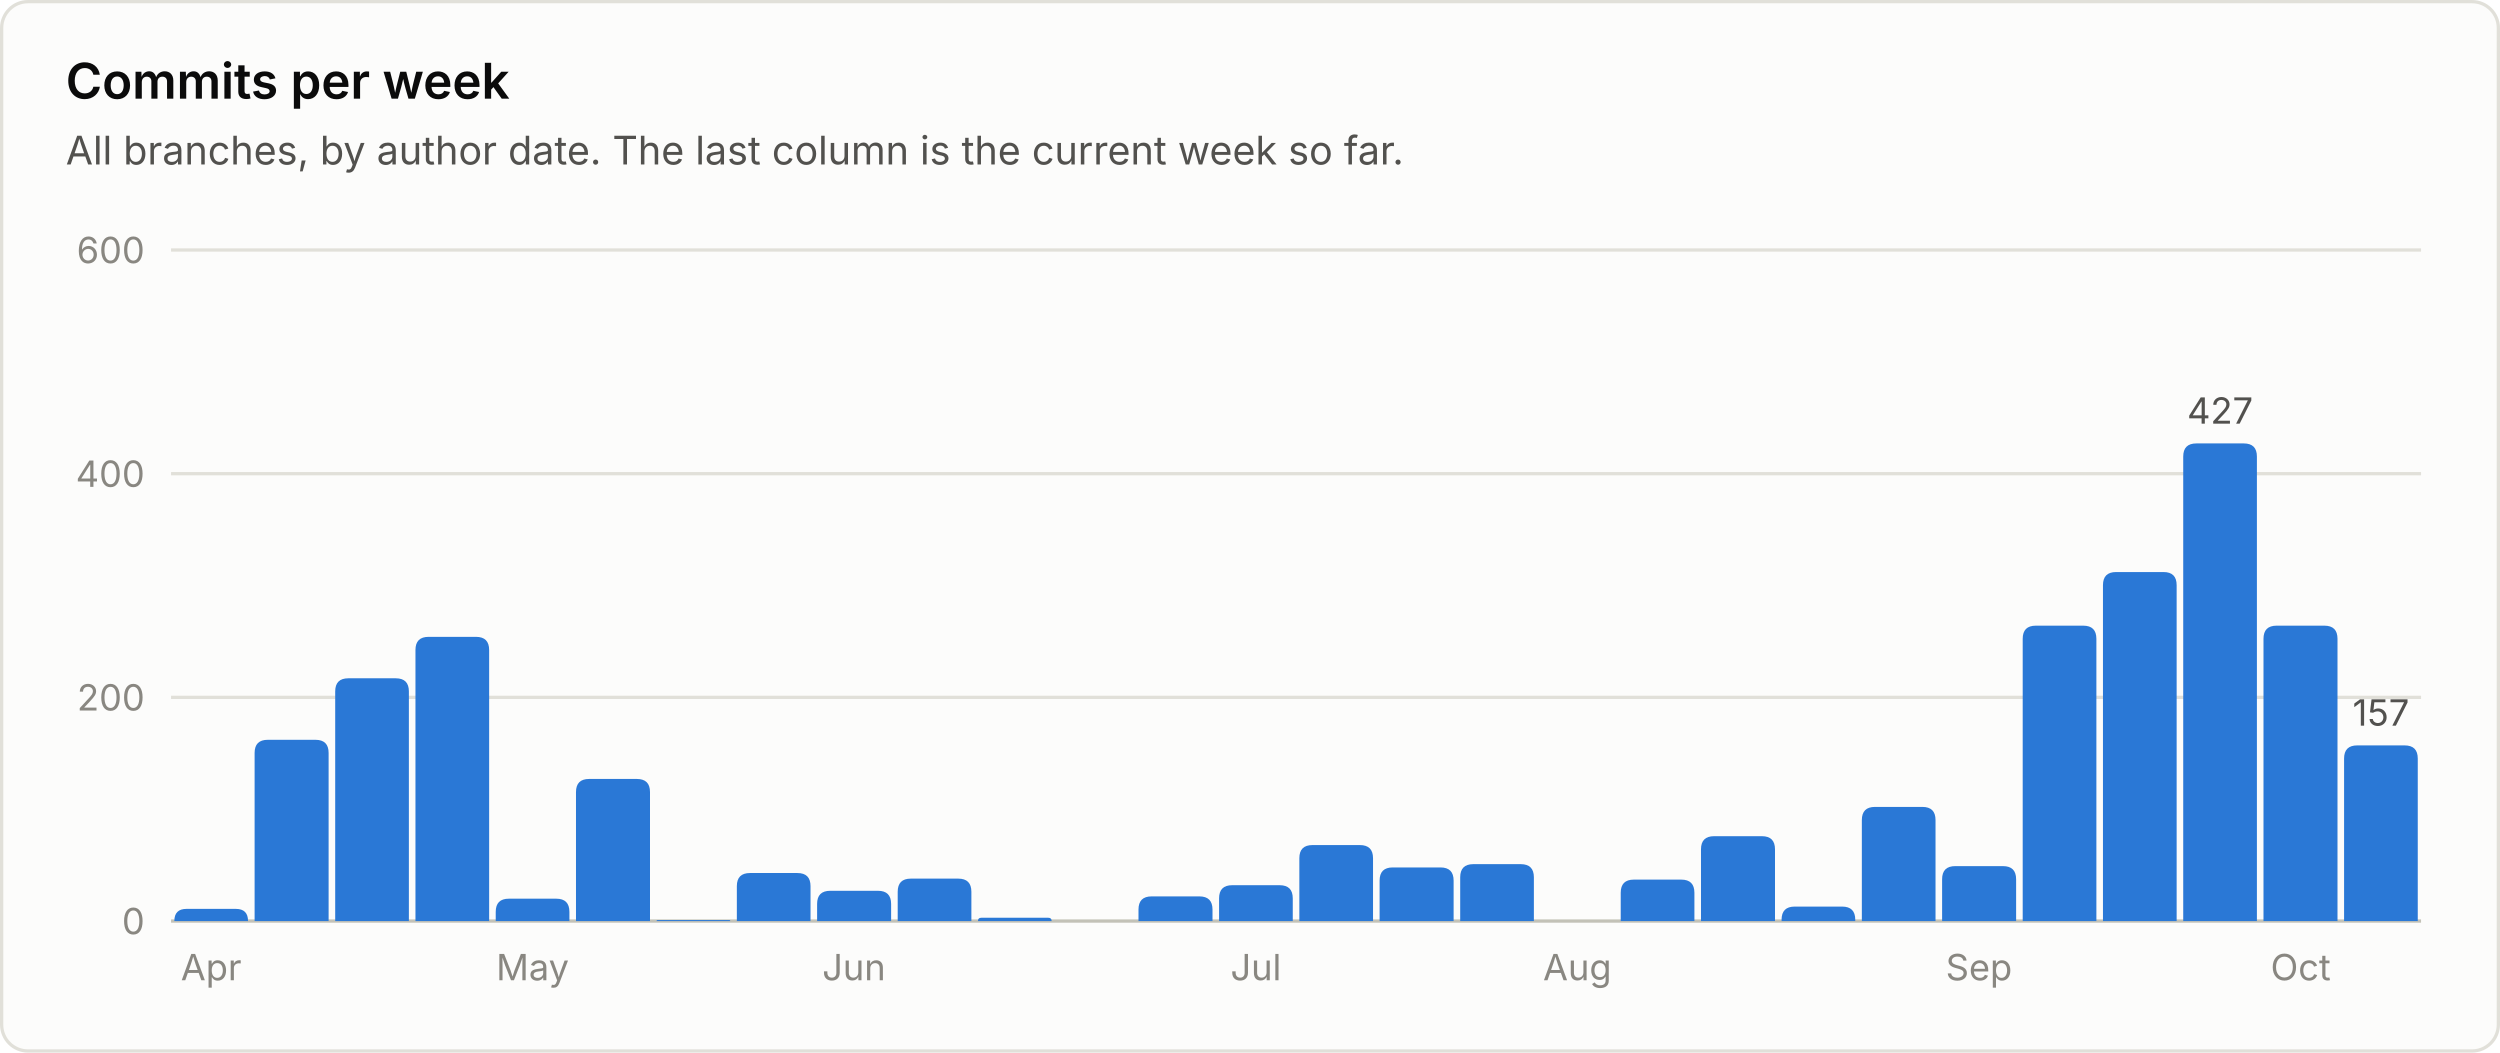
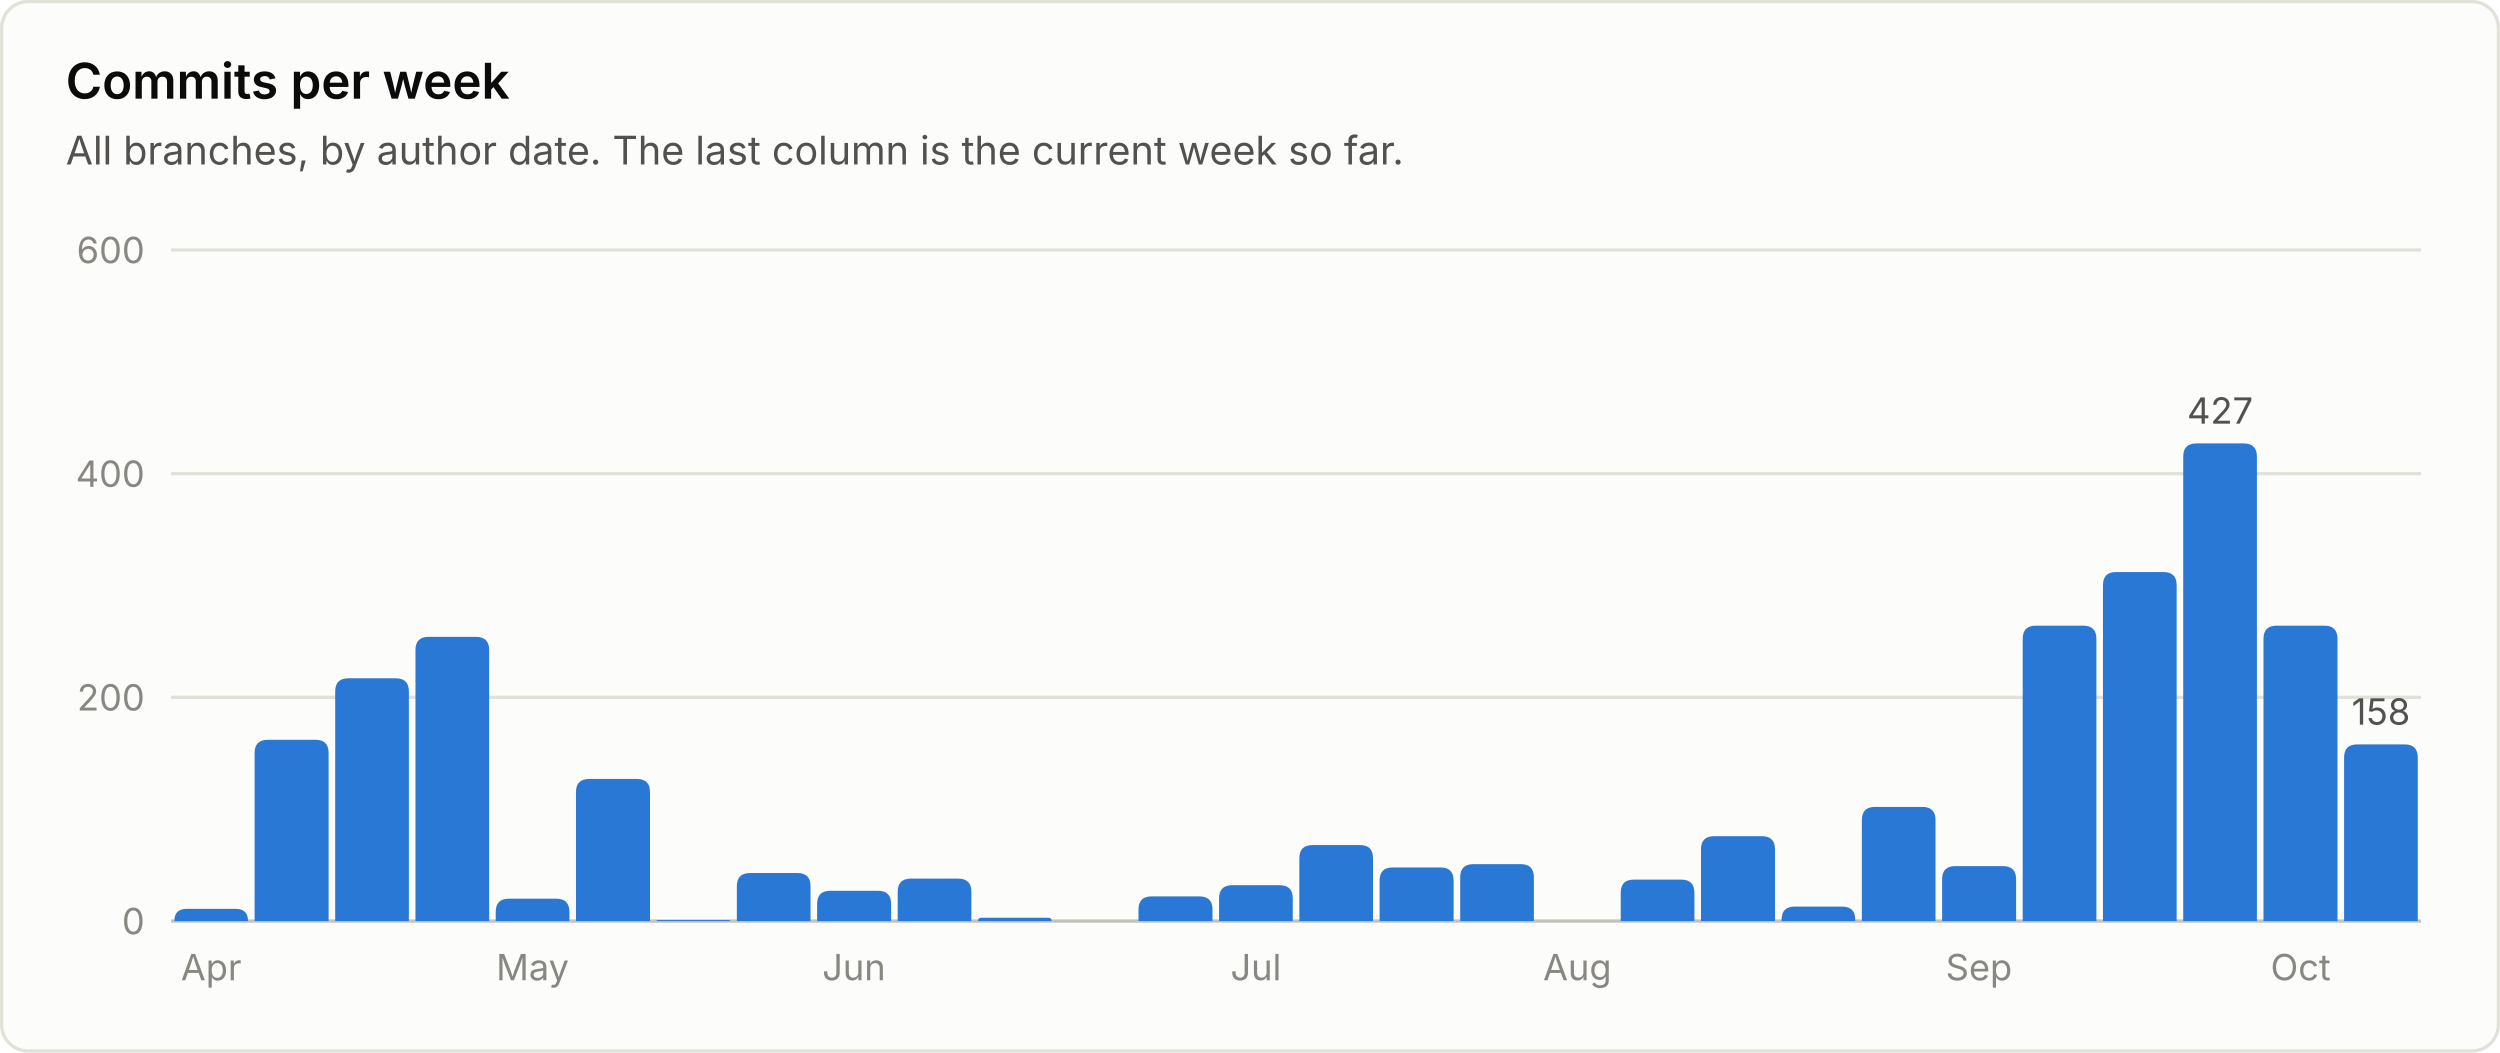
<svg xmlns="http://www.w3.org/2000/svg" viewBox="0 0 760 320" width="760" height="320" role="img" font-family="system-ui, -apple-system, 'Segoe UI', sans-serif">
  <rect x="0.5" y="0.5" width="759" height="319" rx="8" fill="#fcfcfb" stroke="#e1e0d9" />
  <text x="20.0" y="30.0" fill="#0b0b0b" font-size="15" font-weight="600" text-anchor="start">Commits per week</text>
  <text x="20.0" y="50.0" fill="#52514e" font-size="12" font-weight="400" text-anchor="start">All branches, by author date. The last column is the current week so far.</text>
  <line x1="52" y1="280.0" x2="736" y2="280.0" stroke="#c3c2b7" stroke-width="1" />
  <text x="44.0" y="284.0" fill="#898781" font-size="11" font-weight="400" text-anchor="end">0</text>
  <line x1="52" y1="212.0" x2="736" y2="212.0" stroke="#e1e0d9" stroke-width="1" />
  <text x="44.0" y="216.0" fill="#898781" font-size="11" font-weight="400" text-anchor="end">200</text>
  <line x1="52" y1="144.0" x2="736" y2="144.0" stroke="#e1e0d9" stroke-width="1" />
  <text x="44.0" y="148.0" fill="#898781" font-size="11" font-weight="400" text-anchor="end">400</text>
  <line x1="52" y1="76.0" x2="736" y2="76.0" stroke="#e1e0d9" stroke-width="1" />
  <text x="44.0" y="80.0" fill="#898781" font-size="11" font-weight="400" text-anchor="end">600</text>
  <path d="M53.0 280.0 V280.0 Q53.0 276.3 56.7 276.3 H71.7 Q75.4 276.3 75.4 280.0 V280.0 Z" fill="#2a78d6" />
  <text x="64.2" y="298.0" fill="#898781" font-size="11" font-weight="400" text-anchor="middle">Apr</text>
  <path d="M77.4 280.0 V228.9 Q77.4 224.9 81.4 224.9 H95.9 Q99.9 224.9 99.9 228.9 V280.0 Z" fill="#2a78d6" />
  <path d="M101.9 280.0 V210.2 Q101.9 206.2 105.9 206.2 H120.3 Q124.3 206.2 124.3 210.2 V280.0 Z" fill="#2a78d6" />
  <path d="M126.3 280.0 V197.6 Q126.3 193.6 130.3 193.6 H144.7 Q148.7 193.6 148.7 197.6 V280.0 Z" fill="#2a78d6" />
  <path d="M150.7 280.0 V277.2 Q150.7 273.2 154.7 273.2 H169.1 Q173.1 273.2 173.1 277.2 V280.0 Z" fill="#2a78d6" />
  <text x="161.9" y="298.0" fill="#898781" font-size="11" font-weight="400" text-anchor="middle">May</text>
  <path d="M175.1 280.0 V240.8 Q175.1 236.8 179.1 236.8 H193.6 Q197.6 236.8 197.6 240.8 V280.0 Z" fill="#2a78d6" />
  <path d="M199.6 280.0 V280.0 Q199.6 279.7 199.9 279.7 H221.7 Q222.0 279.7 222.0 280.0 V280.0 Z" fill="#2a78d6" />
  <path d="M224.0 280.0 V269.4 Q224.0 265.4 228.0 265.4 H242.4 Q246.4 265.4 246.4 269.4 V280.0 Z" fill="#2a78d6" />
  <path d="M248.4 280.0 V274.8 Q248.4 270.8 252.4 270.8 H266.9 Q270.9 270.8 270.9 274.8 V280.0 Z" fill="#2a78d6" />
  <text x="259.6" y="298.0" fill="#898781" font-size="11" font-weight="400" text-anchor="middle">Jun</text>
  <path d="M272.9 280.0 V271.1 Q272.9 267.1 276.9 267.1 H291.3 Q295.3 267.1 295.3 271.1 V280.0 Z" fill="#2a78d6" />
  <path d="M297.3 280.0 V280.0 Q297.3 279.0 298.3 279.0 H318.7 Q319.7 279.0 319.7 280.0 V280.0 Z" fill="#2a78d6" />
  <path d="M346.1 280.0 V276.5 Q346.1 272.5 350.1 272.5 H364.6 Q368.6 272.5 368.6 276.5 V280.0 Z" fill="#2a78d6" />
  <path d="M370.6 280.0 V273.1 Q370.6 269.1 374.6 269.1 H389.0 Q393.0 269.1 393.0 273.1 V280.0 Z" fill="#2a78d6" />
  <text x="381.8" y="298.0" fill="#898781" font-size="11" font-weight="400" text-anchor="middle">Jul</text>
  <path d="M395.0 280.0 V260.9 Q395.0 256.9 399.0 256.9 H413.4 Q417.4 256.9 417.4 260.9 V280.0 Z" fill="#2a78d6" />
  <path d="M419.4 280.0 V267.7 Q419.4 263.7 423.4 263.7 H437.9 Q441.9 263.7 441.9 267.7 V280.0 Z" fill="#2a78d6" />
  <path d="M443.9 280.0 V266.7 Q443.9 262.7 447.9 262.7 H462.3 Q466.3 262.7 466.3 266.7 V280.0 Z" fill="#2a78d6" />
  <text x="479.5" y="298.0" fill="#898781" font-size="11" font-weight="400" text-anchor="middle">Aug</text>
  <path d="M492.7 280.0 V271.4 Q492.7 267.4 496.7 267.4 H511.1 Q515.1 267.4 515.1 271.4 V280.0 Z" fill="#2a78d6" />
  <path d="M517.1 280.0 V258.2 Q517.1 254.2 521.1 254.2 H535.6 Q539.6 254.2 539.6 258.2 V280.0 Z" fill="#2a78d6" />
  <path d="M541.6 280.0 V279.6 Q541.6 275.6 545.6 275.6 H560.0 Q564.0 275.6 564.0 279.6 V280.0 Z" fill="#2a78d6" />
  <path d="M566.0 280.0 V249.3 Q566.0 245.3 570.0 245.3 H584.4 Q588.4 245.3 588.4 249.3 V280.0 Z" fill="#2a78d6" />
  <path d="M590.4 280.0 V267.3 Q590.4 263.3 594.4 263.3 H608.9 Q612.9 263.3 612.9 267.3 V280.0 Z" fill="#2a78d6" />
  <text x="601.6" y="298.0" fill="#898781" font-size="11" font-weight="400" text-anchor="middle">Sep</text>
  <path d="M614.9 280.0 V194.2 Q614.9 190.2 618.9 190.2 H633.3 Q637.3 190.2 637.3 194.2 V280.0 Z" fill="#2a78d6" />
  <path d="M639.3 280.0 V177.9 Q639.3 173.9 643.3 173.9 H657.7 Q661.7 173.9 661.7 177.9 V280.0 Z" fill="#2a78d6" />
  <path d="M663.7 280.0 V138.8 Q663.7 134.8 667.7 134.8 H682.1 Q686.1 134.8 686.1 138.8 V280.0 Z" fill="#2a78d6" />
  <text x="674.9" y="128.8" fill="#52514e" font-size="11" font-weight="400" text-anchor="middle">427</text>
  <path d="M688.1 280.0 V194.2 Q688.1 190.2 692.1 190.2 H706.6 Q710.6 190.2 710.6 194.2 V280.0 Z" fill="#2a78d6" />
  <text x="699.4" y="298.0" fill="#898781" font-size="11" font-weight="400" text-anchor="middle">Oct</text>
-   <path d="M712.6 280.0 V230.6 Q712.6 226.6 716.6 226.6 H731.0 Q735.0 226.6 735.0 230.6 V280.0 Z" fill="#2a78d6" />
-   <text x="723.8" y="220.6" fill="#52514e" font-size="11" font-weight="400" text-anchor="middle">157</text>
+   <path d="M712.6 280.0 V230.3 Q712.6 226.3 716.6 226.3 H731.0 Q735.0 226.3 735.0 230.3 V280.0 Z" fill="#2a78d6" />
+   <text x="723.8" y="220.3" fill="#52514e" font-size="11" font-weight="400" text-anchor="middle">158</text>
</svg>
